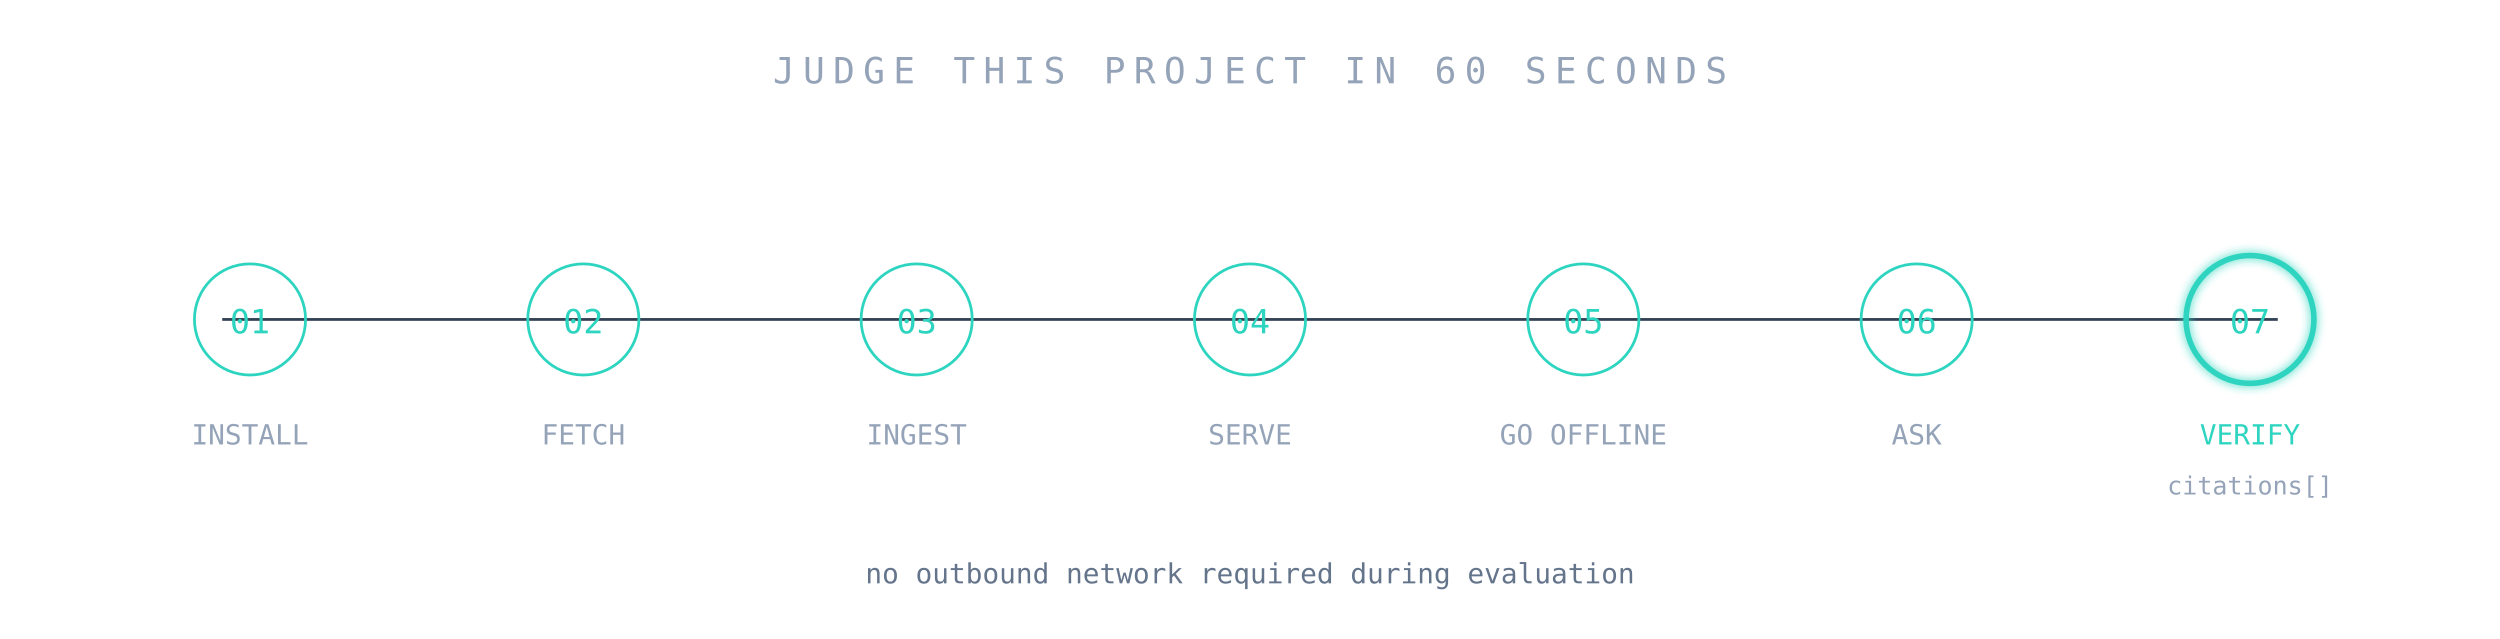
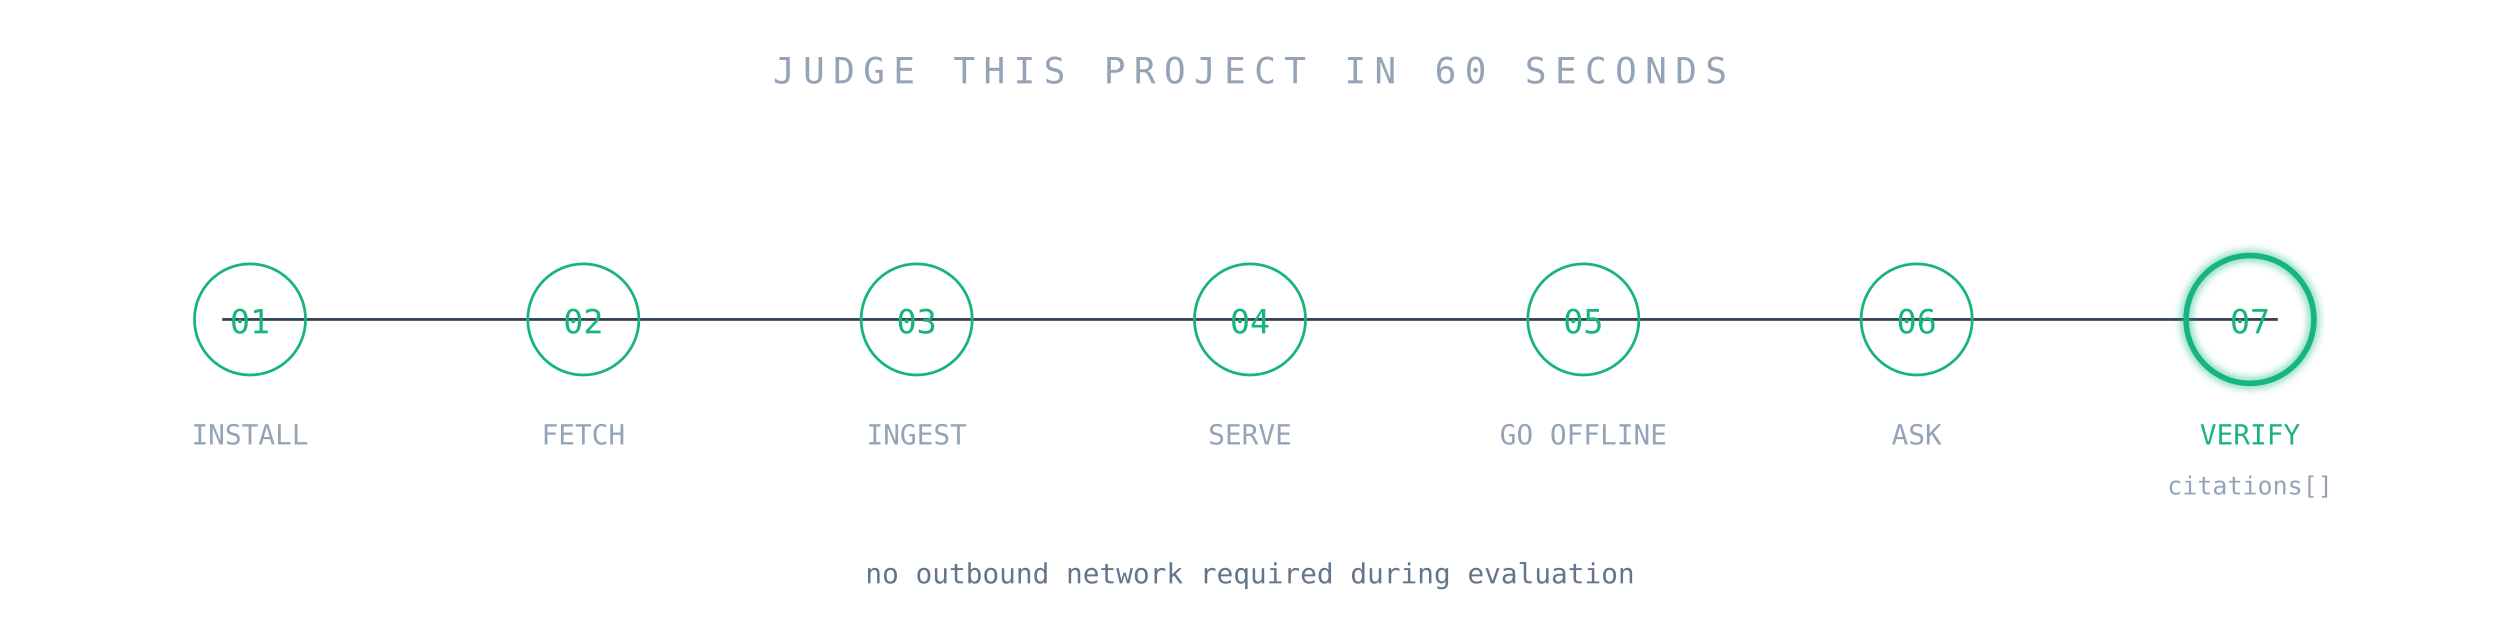
<svg xmlns="http://www.w3.org/2000/svg" viewBox="0 0 900 230" width="900" height="230" role="img" aria-labelledby="judge-60-title">
  <defs>
    <filter id="glow">
      <feGaussianBlur stdDeviation="1.8" result="blur" />
      <feMerge>
        <feMergeNode in="blur" />
        <feMergeNode in="SourceGraphic" />
      </feMerge>
    </filter>
    <style>
      text {
        font-family: "JetBrains Mono", ui-monospace, SFMono-Regular, Menlo, Consolas, monospace;
      }
    </style>
  </defs>
  <text x="450" y="30" text-anchor="middle" fill="#94a3b8" font-size="13" letter-spacing="3">
    JUDGE THIS PROJECT IN 60 SECONDS
  </text>
  <line x1="80" y1="115" x2="820" y2="115" stroke="#334155" />
-   <circle cx="90" cy="115" r="20" fill="none" stroke="#2dd4bf" />
-   <text x="90" y="120" text-anchor="middle" fill="#2dd4bf" font-size="12">01</text>
+   <circle cx="90" cy="115" r="20" fill="none" stroke="#18b480" />
+   <text x="90" y="120" text-anchor="middle" fill="#18b480" font-size="12">01</text>
  <text x="90" y="160" text-anchor="middle" fill="#94a3b8" font-size="10">INSTALL</text>
-   <circle cx="210" cy="115" r="20" fill="none" stroke="#2dd4bf" />
-   <text x="210" y="120" text-anchor="middle" fill="#2dd4bf" font-size="12">02</text>
+   <circle cx="210" cy="115" r="20" fill="none" stroke="#18b480" />
+   <text x="210" y="120" text-anchor="middle" fill="#18b480" font-size="12">02</text>
  <text x="210" y="160" text-anchor="middle" fill="#94a3b8" font-size="10">FETCH</text>
-   <circle cx="330" cy="115" r="20" fill="none" stroke="#2dd4bf" />
-   <text x="330" y="120" text-anchor="middle" fill="#2dd4bf" font-size="12">03</text>
+   <circle cx="330" cy="115" r="20" fill="none" stroke="#18b480" />
+   <text x="330" y="120" text-anchor="middle" fill="#18b480" font-size="12">03</text>
  <text x="330" y="160" text-anchor="middle" fill="#94a3b8" font-size="10">INGEST</text>
-   <circle cx="450" cy="115" r="20" fill="none" stroke="#2dd4bf" />
-   <text x="450" y="120" text-anchor="middle" fill="#2dd4bf" font-size="12">04</text>
+   <circle cx="450" cy="115" r="20" fill="none" stroke="#18b480" />
+   <text x="450" y="120" text-anchor="middle" fill="#18b480" font-size="12">04</text>
  <text x="450" y="160" text-anchor="middle" fill="#94a3b8" font-size="10">SERVE</text>
-   <circle cx="570" cy="115" r="20" fill="none" stroke="#2dd4bf" />
-   <text x="570" y="120" text-anchor="middle" fill="#2dd4bf" font-size="12">05</text>
+   <circle cx="570" cy="115" r="20" fill="none" stroke="#18b480" />
+   <text x="570" y="120" text-anchor="middle" fill="#18b480" font-size="12">05</text>
  <text x="570" y="160" text-anchor="middle" fill="#94a3b8" font-size="10">GO OFFLINE</text>
-   <circle cx="690" cy="115" r="20" fill="none" stroke="#2dd4bf" />
-   <text x="690" y="120" text-anchor="middle" fill="#2dd4bf" font-size="12">06</text>
+   <circle cx="690" cy="115" r="20" fill="none" stroke="#18b480" />
+   <text x="690" y="120" text-anchor="middle" fill="#18b480" font-size="12">06</text>
  <text x="690" y="160" text-anchor="middle" fill="#94a3b8" font-size="10">ASK</text>
-   <circle cx="810" cy="115" r="23" fill="none" stroke="#2dd4bf" stroke-width="2" filter="url(#glow)" />
-   <text x="810" y="120" text-anchor="middle" fill="#2dd4bf" font-size="12">07</text>
-   <text x="810" y="160" text-anchor="middle" fill="#2dd4bf" font-size="10">VERIFY</text>
+   <circle cx="810" cy="115" r="23" fill="none" stroke="#18b480" stroke-width="2" filter="url(#glow)" />
+   <text x="810" y="120" text-anchor="middle" fill="#18b480" font-size="12">07</text>
+   <text x="810" y="160" text-anchor="middle" fill="#18b480" font-size="10">VERIFY</text>
  <text x="810" y="178" text-anchor="middle" fill="#94a3b8" font-size="9">citations[]</text>
  <text x="450" y="210" text-anchor="middle" fill="#64748b" font-size="10">
    no outbound network required during evaluation
  </text>
</svg>
